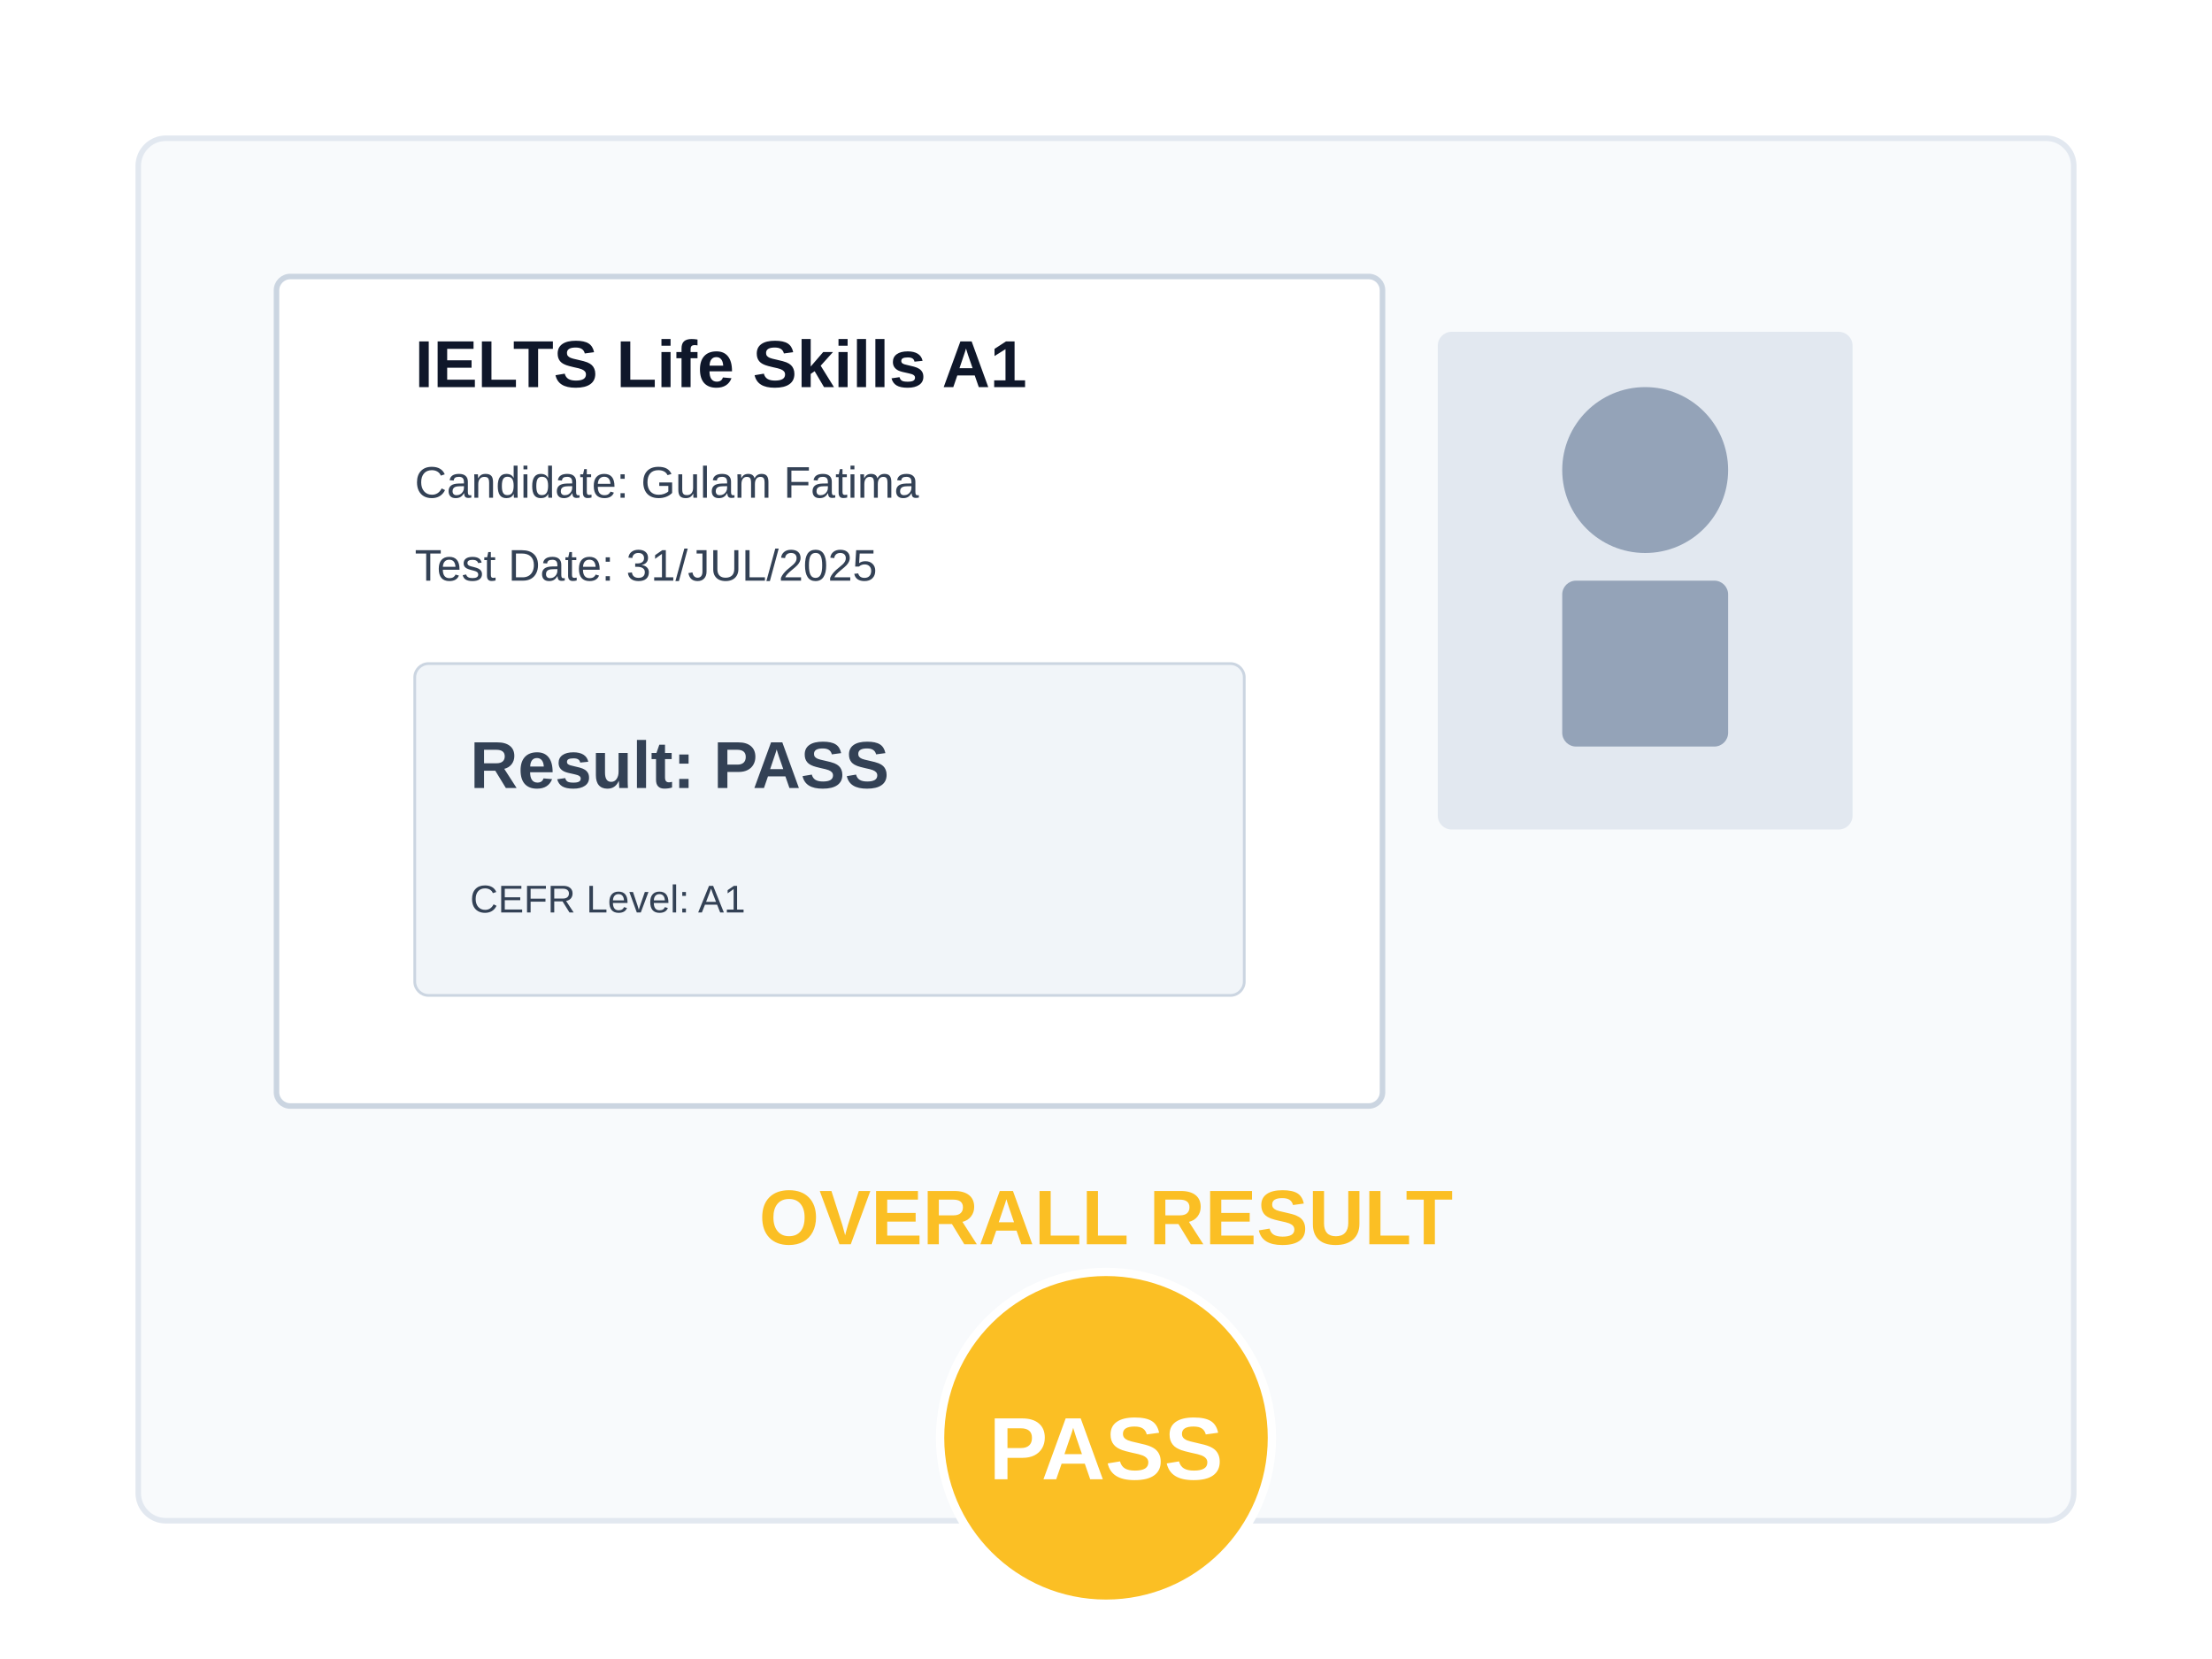
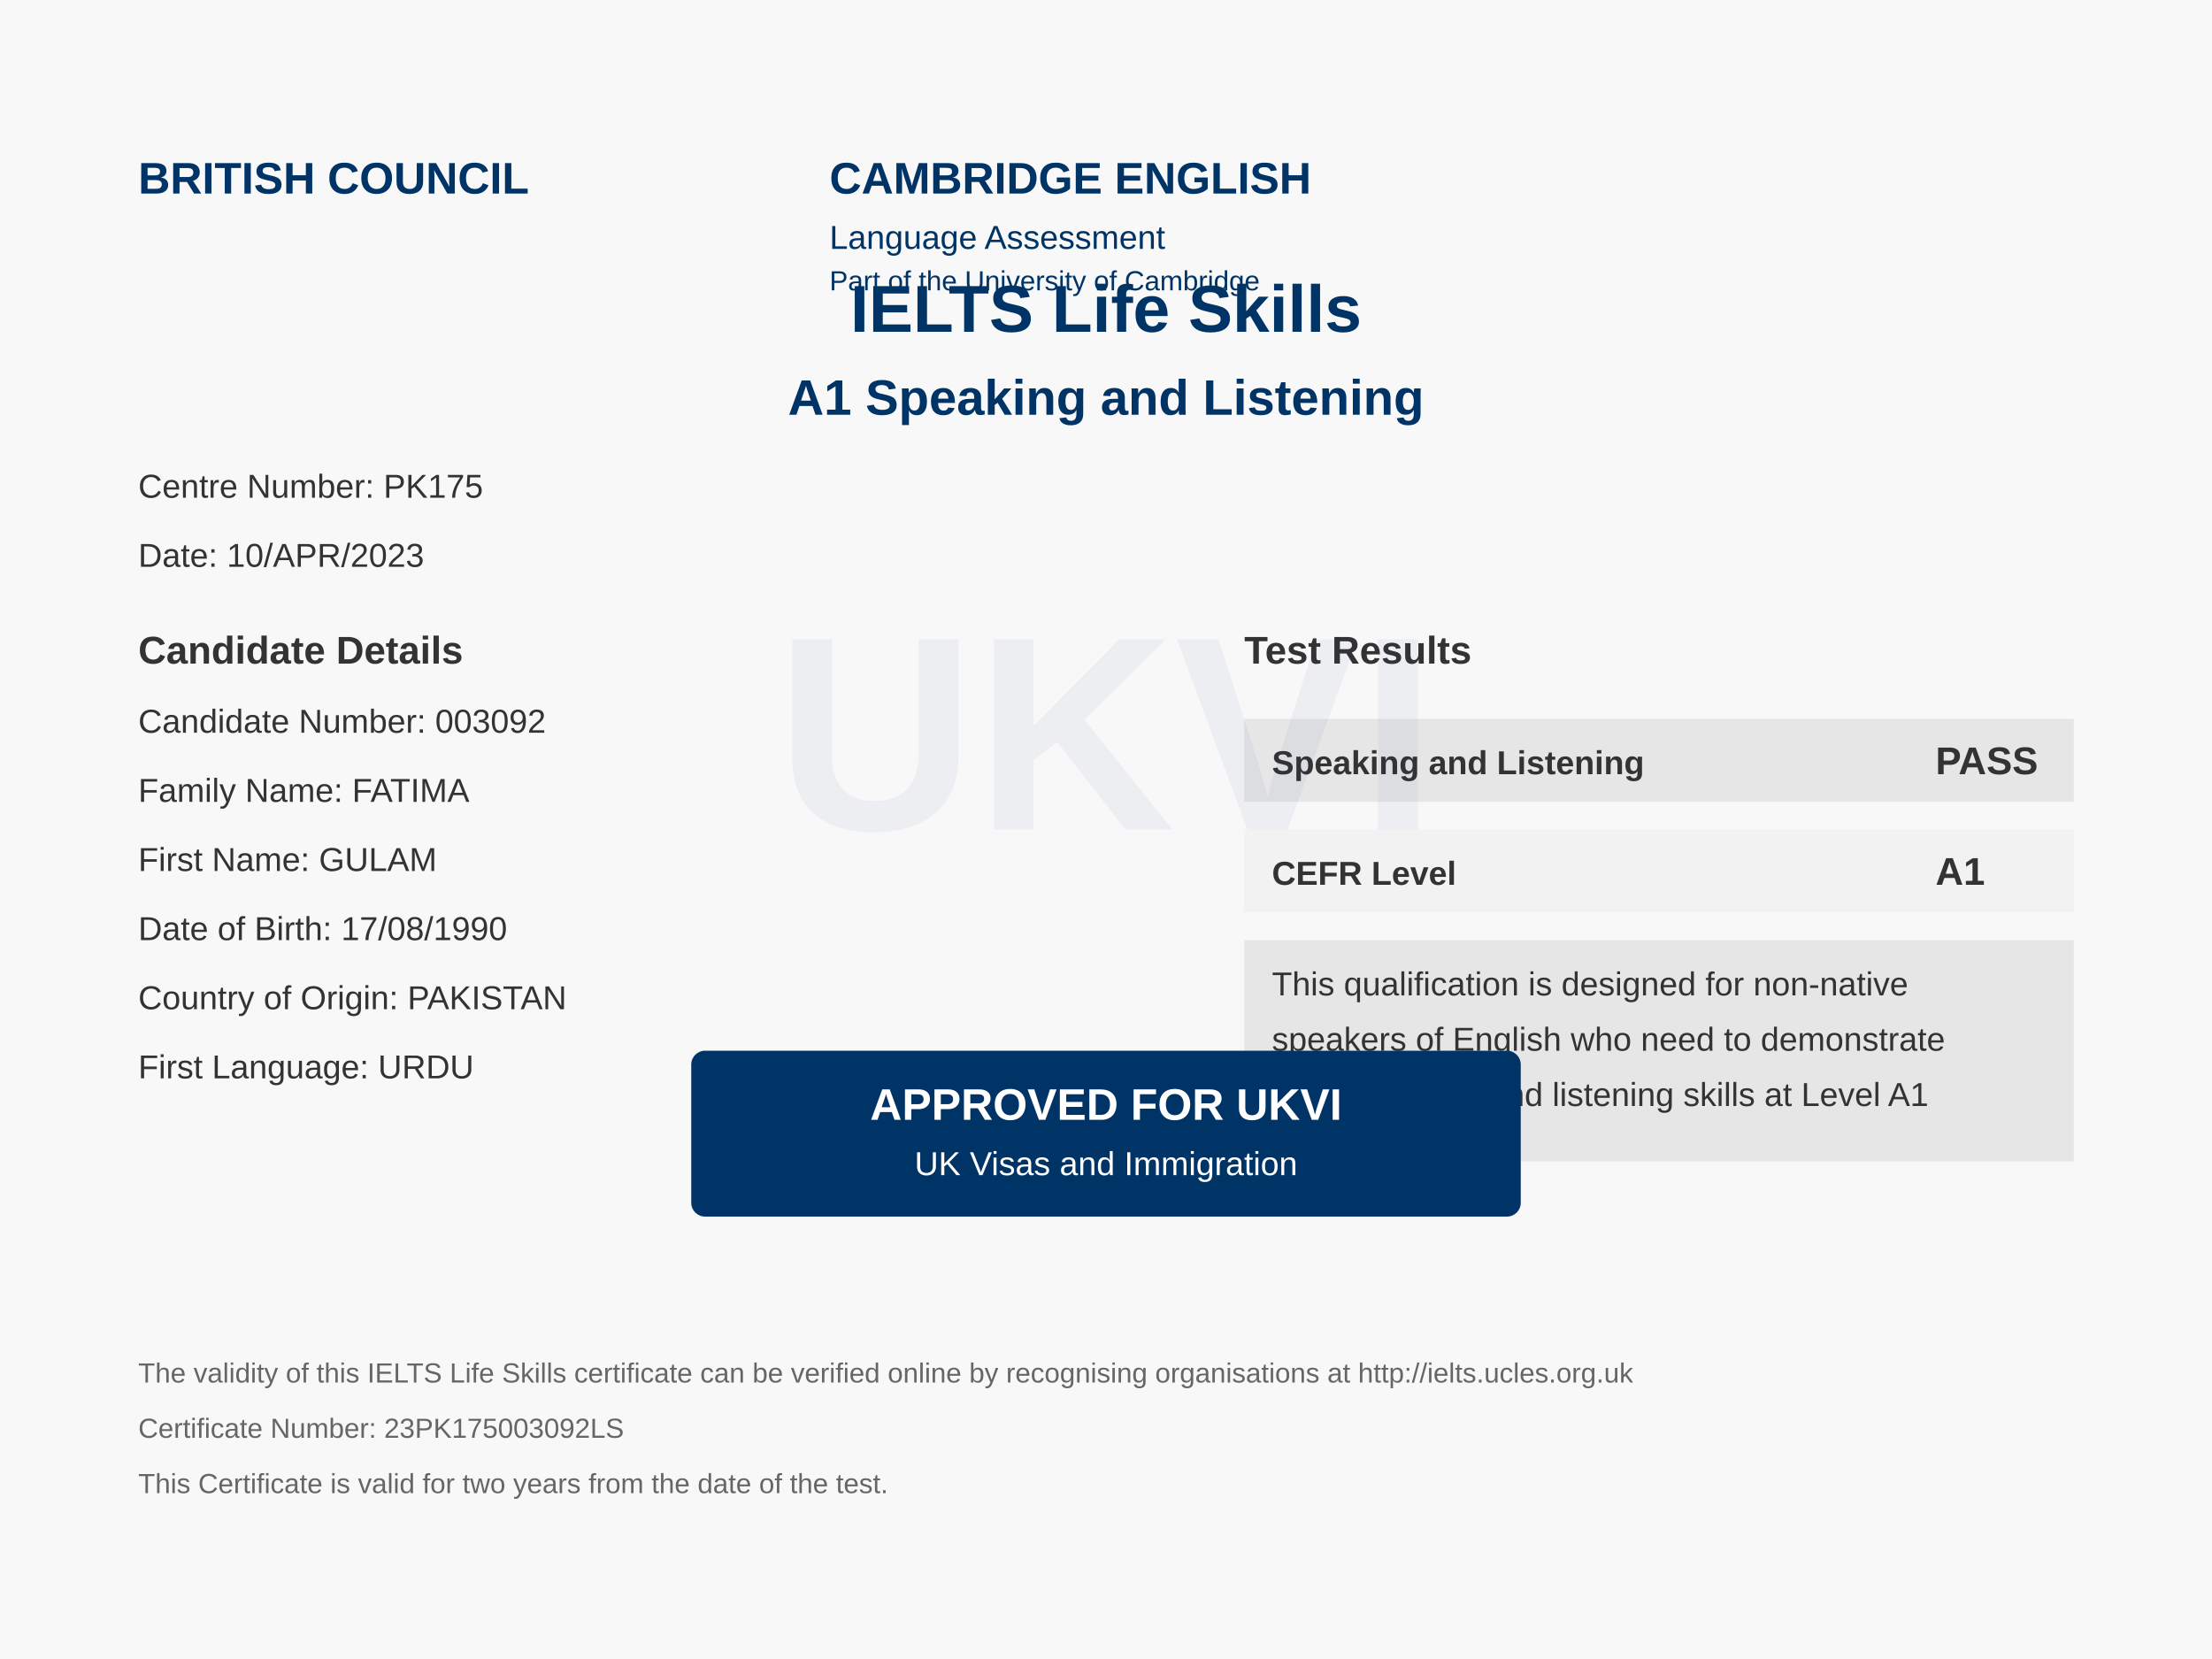
- <svg xmlns="http://www.w3.org/2000/svg" viewBox="0 0 800 600">
-   <rect width="800" height="600" fill="#ffffff" />
-   <rect x="50" y="50" width="700" height="500" rx="10" fill="#f8fafc" stroke="#e2e8f0" stroke-width="2" />
-   <rect x="100" y="100" width="400" height="300" rx="5" fill="#ffffff" stroke="#cbd5e1" stroke-width="2" />
-   <text x="150" y="140" font-family="Arial, sans-serif" font-size="24" font-weight="bold" fill="#0f172a">IELTS Life Skills A1</text>
-   <text x="150" y="180" font-family="Arial, sans-serif" font-size="16" fill="#334155">Candidate: Gulam Fatima</text>
-   <text x="150" y="210" font-family="Arial, sans-serif" font-size="16" fill="#334155">Test Date: 31/JUL/2025</text>
-   <rect x="150" y="240" width="300" height="120" rx="5" fill="#f1f5f9" stroke="#cbd5e1" stroke-width="1" />
-   <text x="170" y="285" font-family="Arial, sans-serif" font-size="24" font-weight="bold" fill="#334155">Result: PASS</text>
-   <text x="170" y="330" font-family="Arial, sans-serif" font-size="14" fill="#334155">CEFR Level: A1</text>
-   <rect x="520" y="120" width="150" height="180" rx="5" fill="#e2e8f0" />
-   <circle cx="595" cy="170" r="30" fill="#94a3b8" />
-   <rect x="565" y="210" width="60" height="60" rx="5" fill="#94a3b8" />
-   <text x="400" y="450" font-family="Arial, sans-serif" font-size="28" font-weight="bold" text-anchor="middle" fill="#fbbf24">OVERALL RESULT</text>
-   <circle cx="400" cy="520" r="60" fill="#fbbf24" stroke="#ffffff" stroke-width="3" />
-   <text x="400" y="535" font-family="Arial, sans-serif" font-size="32" font-weight="bold" text-anchor="middle" fill="#ffffff">PASS</text>
+ <svg xmlns="http://www.w3.org/2000/svg" width="800" height="600" viewBox="0 0 800 600">
+   <rect width="800" height="600" fill="#f8f8f8" />
+   <g transform="translate(50, 50)">
+     <g transform="translate(0, 0)">
+       <text x="0" y="20" font-family="Arial" font-size="16" font-weight="bold" fill="#003366">BRITISH COUNCIL</text>
+     </g>
+     <g transform="translate(250, 0)">
+       <text x="0" y="20" font-family="Arial" font-size="16" font-weight="bold" fill="#003366">CAMBRIDGE ENGLISH</text>
+       <text x="0" y="40" font-family="Arial" font-size="12" fill="#003366">Language Assessment</text>
+       <text x="0" y="55" font-family="Arial" font-size="10" fill="#003366">Part of the University of Cambridge</text>
+     </g>
+   </g>
+   <g transform="translate(400, 120)" text-anchor="middle">
+     <text font-family="Arial" font-size="24" font-weight="bold" fill="#003366">IELTS Life Skills</text>
+     <text y="30" font-family="Arial" font-size="18" font-weight="bold" fill="#003366">A1 Speaking and Listening</text>
+   </g>
+   <g transform="translate(50, 180)">
+     <g>
+       <text y="0" font-family="Arial" font-size="12" fill="#333">Centre Number: PK175</text>
+       <text y="25" font-family="Arial" font-size="12" fill="#333">Date: 10/APR/2023</text>
+       <text y="60" font-family="Arial" font-size="14" font-weight="bold" fill="#333">Candidate Details</text>
+       <text y="85" font-family="Arial" font-size="12" fill="#333">Candidate Number: 003092</text>
+       <text y="110" font-family="Arial" font-size="12" fill="#333">Family Name: FATIMA</text>
+       <text y="135" font-family="Arial" font-size="12" fill="#333">First Name: GULAM</text>
+       <text y="160" font-family="Arial" font-size="12" fill="#333">Date of Birth: 17/08/1990</text>
+       <text y="185" font-family="Arial" font-size="12" fill="#333">Country of Origin: PAKISTAN</text>
+       <text y="210" font-family="Arial" font-size="12" fill="#333">First Language: URDU</text>
+     </g>
+     <g transform="translate(400, 60)">
+       <text y="0" font-family="Arial" font-size="14" font-weight="bold" fill="#333">Test Results</text>
+       <rect x="0" y="20" width="300" height="30" fill="#e6e6e6" />
+       <text x="10" y="40" font-family="Arial" font-size="12" font-weight="bold" fill="#333">Speaking and Listening</text>
+       <text x="250" y="40" font-family="Arial" font-size="14" font-weight="bold" fill="#333">PASS</text>
+       <rect x="0" y="60" width="300" height="30" fill="#f2f2f2" />
+       <text x="10" y="80" font-family="Arial" font-size="12" font-weight="bold" fill="#333">CEFR Level</text>
+       <text x="250" y="80" font-family="Arial" font-size="14" font-weight="bold" fill="#333">A1</text>
+       <rect x="0" y="100" width="300" height="80" fill="#e6e6e6" />
+       <text x="10" y="120" font-family="Arial" font-size="12" fill="#333">This qualification is designed for non-native</text>
+       <text x="10" y="140" font-family="Arial" font-size="12" fill="#333">speakers of English who need to demonstrate</text>
+       <text x="10" y="160" font-family="Arial" font-size="12" fill="#333">their speaking and listening skills at Level A1</text>
+     </g>
+   </g>
+   <g transform="translate(400, 380)" text-anchor="middle">
+     <rect x="-150" y="0" width="300" height="60" rx="5" fill="#003366" />
+     <text y="25" font-family="Arial" font-size="16" font-weight="bold" fill="#ffffff">APPROVED FOR UKVI</text>
+     <text y="45" font-family="Arial" font-size="12" fill="#ffffff">UK Visas and Immigration</text>
+   </g>
+   <g transform="translate(50, 500)">
+     <text font-family="Arial" font-size="10" fill="#666">The validity of this IELTS Life Skills certificate can be verified online by recognising organisations at http://ielts.ucles.org.uk</text>
+     <text y="20" font-family="Arial" font-size="10" fill="#666">Certificate Number: 23PK175003092LS</text>
+     <text y="40" font-family="Arial" font-size="10" fill="#666">This Certificate is valid for two years from the date of the test.</text>
+   </g>
+   <g transform="translate(400, 300)" opacity="0.05">
+     <text font-family="Arial" font-size="100" font-weight="bold" text-anchor="middle" fill="#003366">UKVI</text>
+   </g>
</svg>
